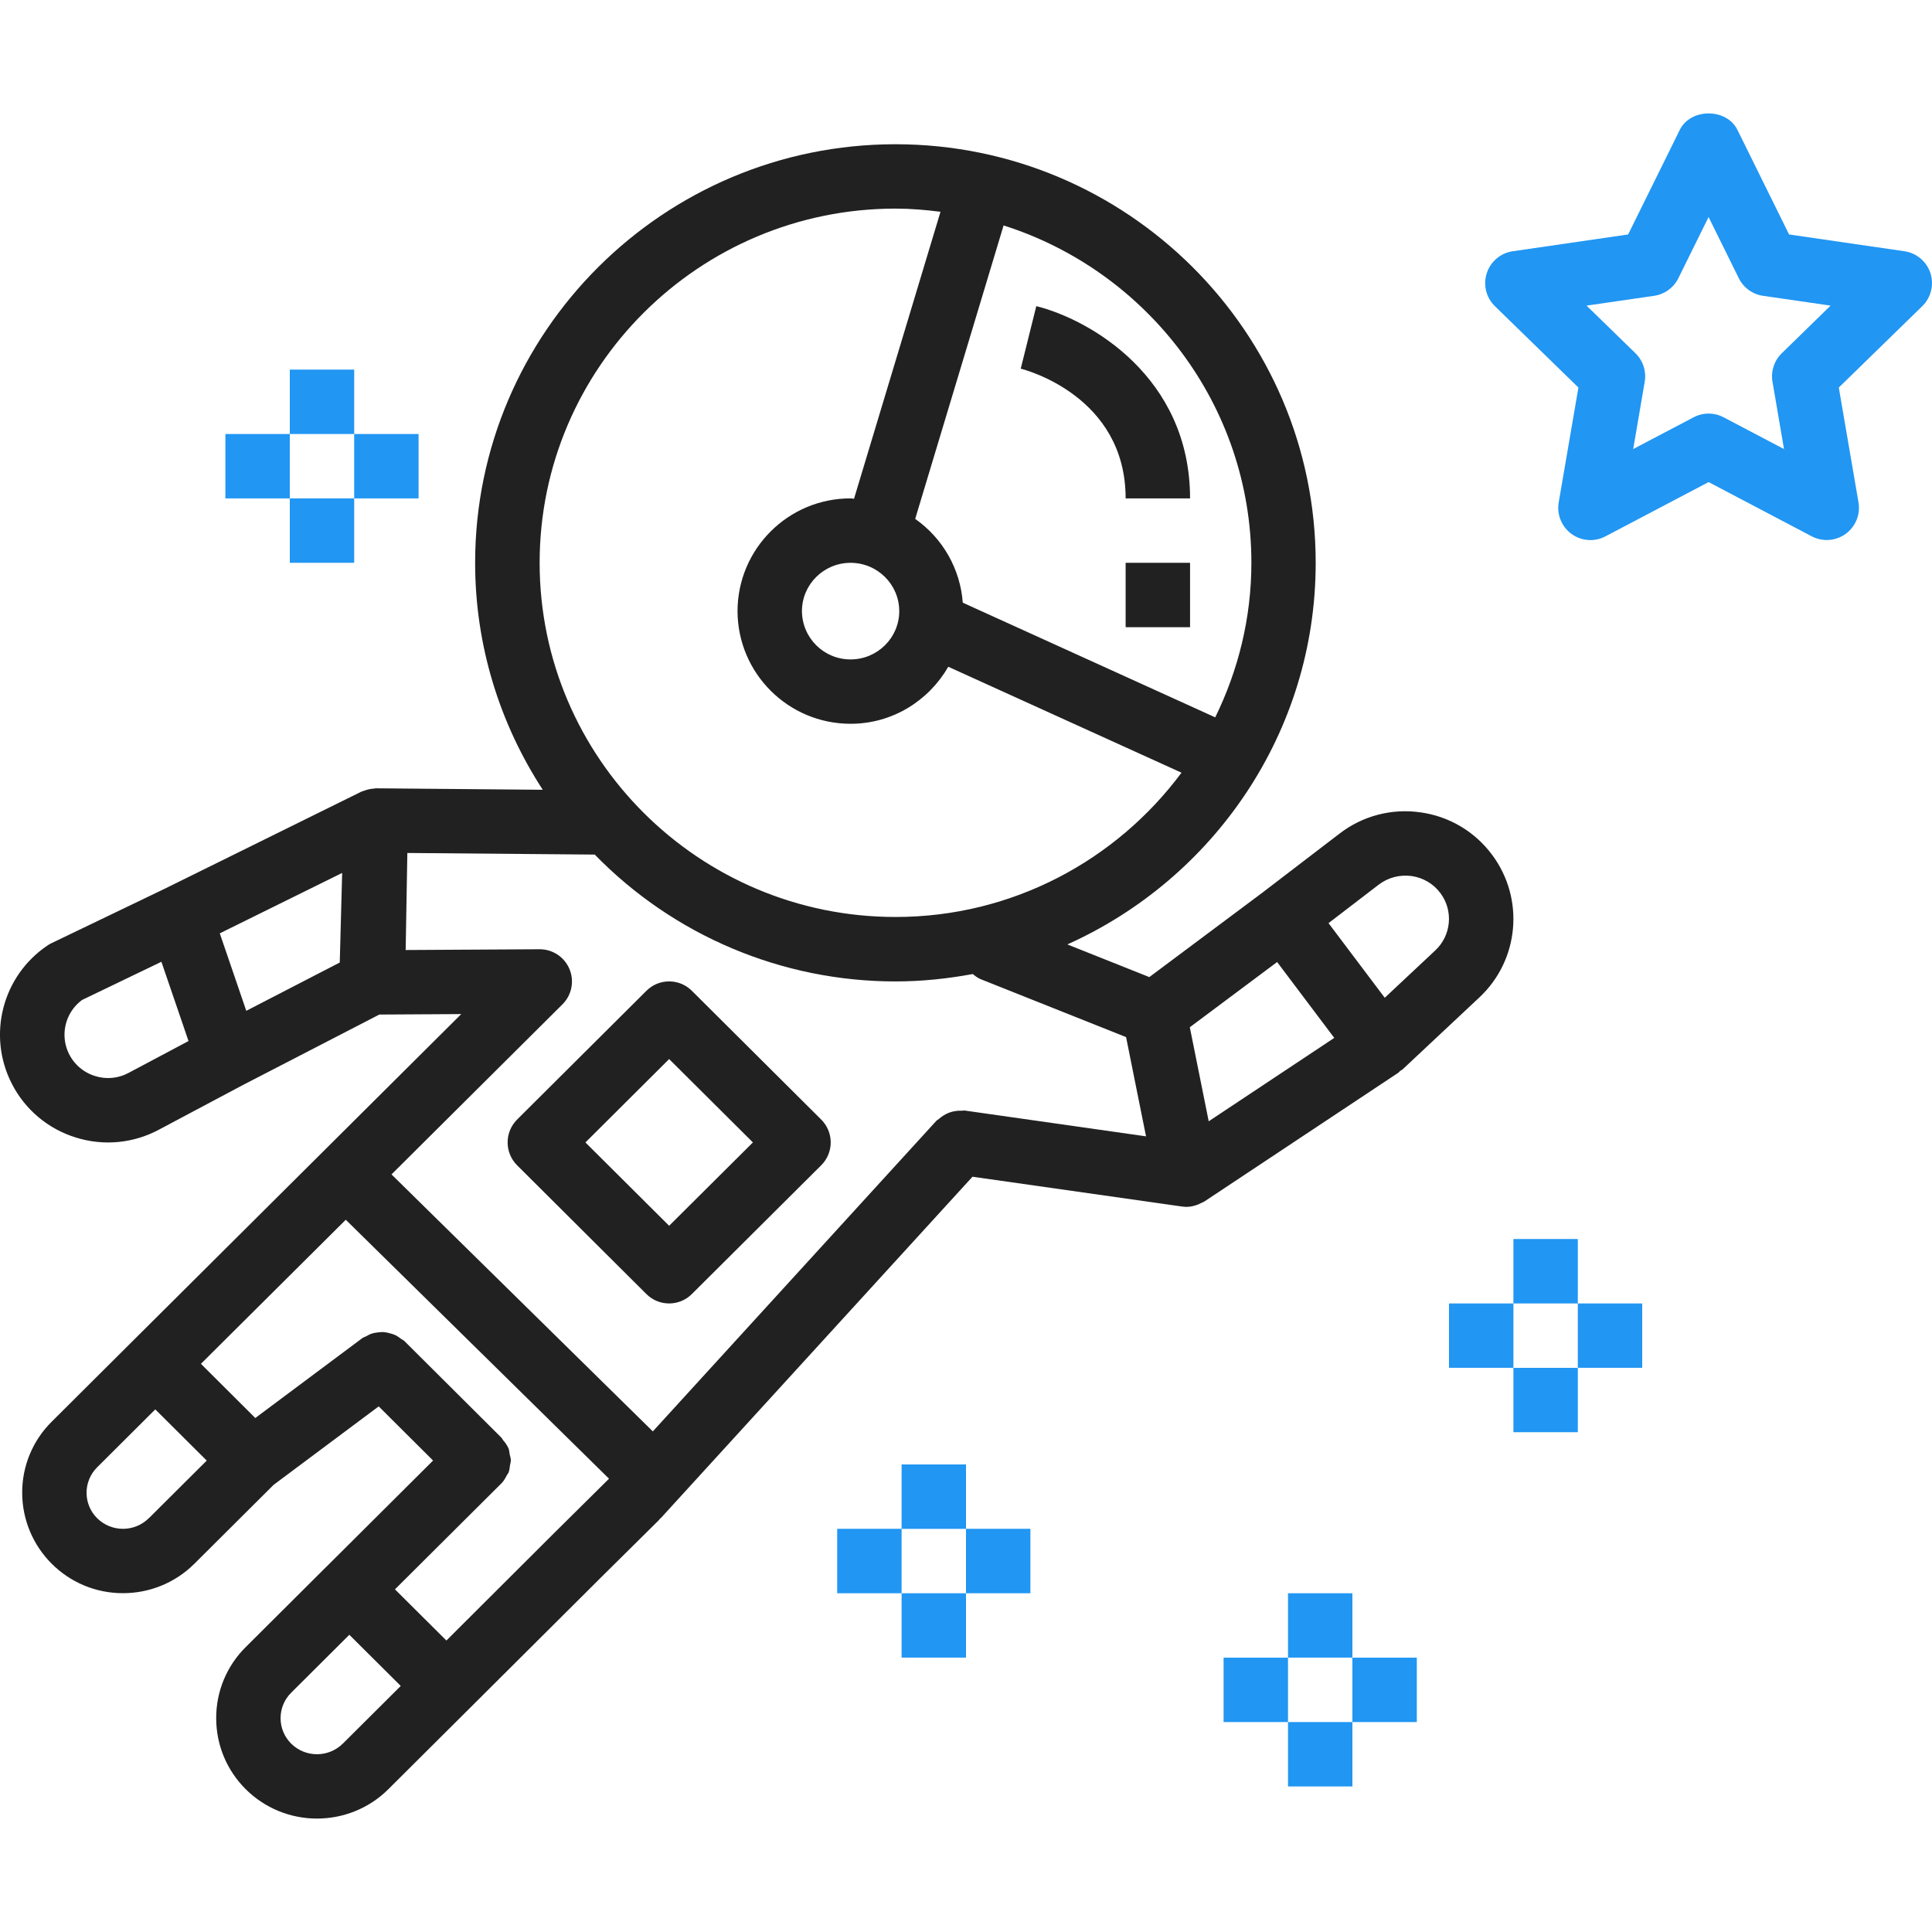
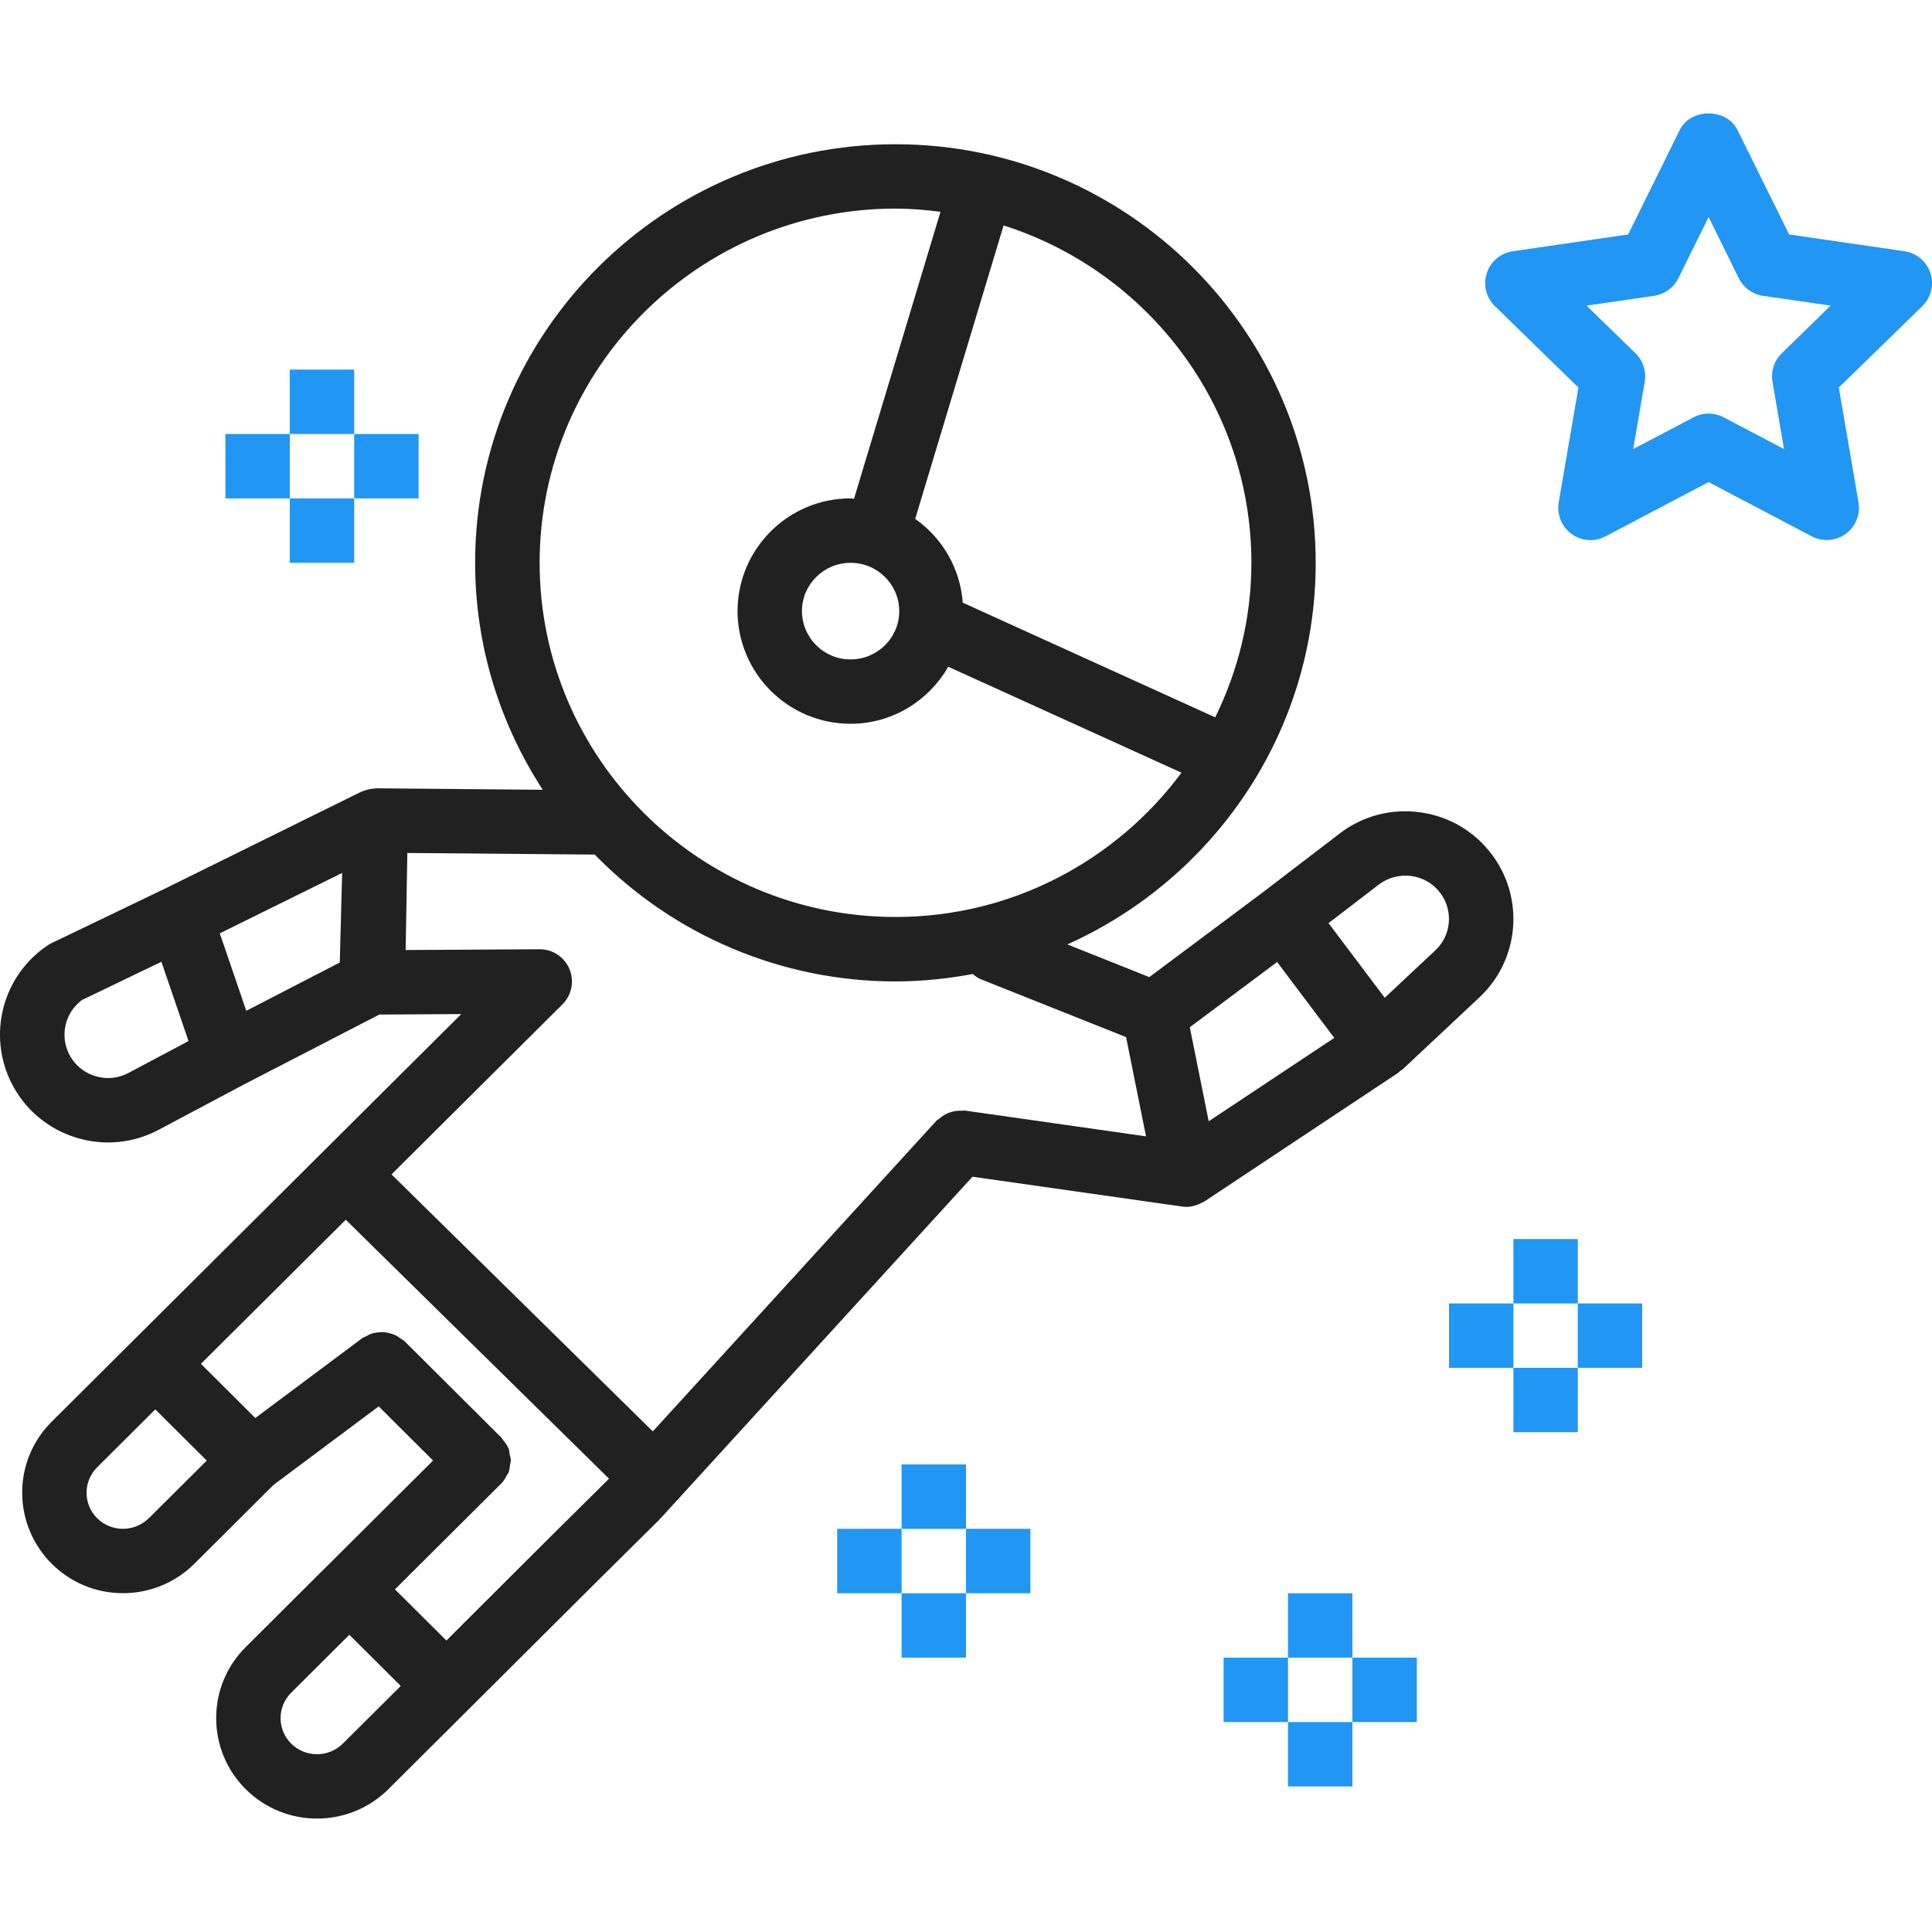
<svg xmlns="http://www.w3.org/2000/svg" width="70" height="70" fill="none">
  <path d="M69.943 9.896a1.168 1.168 0 0 0-.941-.793l-4.18-.608-1.87-3.787c-.391-.798-1.7-.798-2.091 0l-1.87 3.787-4.18.608a1.167 1.167 0 0 0-.648 1.99l3.026 2.948-.714 4.162c-.075.438.105.88.463 1.142.363.263.837.296 1.23.088l3.738-1.966 3.738 1.966a1.168 1.168 0 0 0 1.693-1.23l-.714-4.162 3.025-2.949a1.17 1.17 0 0 0 .295-1.196ZM64.556 12.8c-.275.267-.4.655-.335 1.033l.417 2.437-2.188-1.15a1.165 1.165 0 0 0-1.088 0l-2.188 1.15.417-2.437a1.168 1.168 0 0 0-.334-1.033l-1.773-1.727 2.448-.355c.38-.055.708-.294.879-.639l1.094-2.216 1.094 2.216c.17.345.498.584.879.639l2.448.355-1.77 1.727ZM57.167 44.892h-2.333v2.334h2.333v-2.334ZM57.167 49.56h-2.333v2.332h2.333V49.56ZM59.5 47.226h-2.333v2.333H59.5v-2.333ZM54.834 47.226H52.5v2.333h2.334v-2.333ZM49 57.726h-2.333v2.333H49v-2.333ZM49 62.393h-2.333v2.333H49v-2.333ZM51.334 60.06H49v2.333h2.334v-2.334ZM46.667 60.06h-2.334v2.333h2.334v-2.334ZM35 53.06h-2.333v2.333H35v-2.334ZM35 57.726h-2.333v2.333H35v-2.333ZM37.333 55.392H35v2.334h2.333v-2.334ZM32.667 55.392h-2.334v2.334h2.334v-2.334ZM12.833 13.392H10.5v2.333h2.333v-2.333ZM12.833 18.059H10.5v2.333h2.333V18.06ZM15.166 15.725h-2.333v2.334h2.333v-2.334ZM10.5 15.725H8.166v2.334H10.5v-2.334Z" fill="#2196F3" />
  <path d="M54.063 30.974a3.88 3.88 0 0 0-2.599-1.541 3.886 3.886 0 0 0-2.93.77L45.794 32.3l-.001.002-4.151 3.1-2.97-1.184c5.296-2.376 8.998-7.674 8.998-13.825 0-8.363-6.83-15.167-15.227-15.167s-15.228 6.804-15.228 15.167c0 3.031.907 5.85 2.45 8.222l-6.046-.053h-.01c-.019 0-.034.01-.051.01a1.14 1.14 0 0 0-.34.069c-.028.01-.057.016-.084.029-.014.006-.028.007-.042.014l-7.072 3.491c-.001 0-.003 0-.003.002l-4.141 1.991a.905.905 0 0 0-.138.077A3.895 3.895 0 0 0 .43 39.268a3.884 3.884 0 0 0 2.31 1.944 3.891 3.891 0 0 0 3.016-.281l3.036-1.614 4.952-2.558 2.968-.017L4.808 48.588c0 .002-.002.002-.003.003l-2.928 2.916a3.607 3.607 0 0 0-1.073 2.577 3.647 3.647 0 0 0 3.652 3.64c.936 0 1.869-.355 2.582-1.062l2.875-2.863 3.808-2.843 1.97 1.962-3.853 3.837-.004.002-2.928 2.917a3.607 3.607 0 0 0-1.073 2.576c0 .973.38 1.889 1.073 2.579a3.65 3.65 0 0 0 2.58 1.061c.935 0 1.87-.354 2.582-1.061l2.93-2.917 4.686-4.667.002-.003 2.21-2.188-.01-.008c.015-.014.035-.019.049-.034l11.3-12.377 7.593 1.08c.055.008.11.012.165.012.14 0 .277-.034.41-.084.038-.014.071-.033.108-.051.042-.021.086-.033.126-.06l7.029-4.666c.026-.018.04-.046.064-.065.028-.022.063-.031.089-.056l2.78-2.605a3.892 3.892 0 0 0 .465-5.166ZM4.66 38.872a1.56 1.56 0 0 1-1.221.113 1.565 1.565 0 0 1-.465-2.755l2.874-1.383.692 2.022.29.85-2.17 1.153Zm7.65-3.998-3.387 1.75-.558-1.633-.402-1.174 4.434-2.189-.087 3.246Zm33.03-14.482c0 2.009-.48 3.904-1.31 5.599l-9.147-4.155a4.07 4.07 0 0 0-1.724-3.035l3.203-10.633c5.2 1.655 8.978 6.507 8.978 12.224Zm-25.788 0c0-7.076 5.784-12.834 12.894-12.834.553 0 1.094.047 1.63.115L30.943 18.07c-.042 0-.081-.013-.125-.013a4.094 4.094 0 0 0-4.096 4.084 4.095 4.095 0 0 0 4.096 4.083c1.52 0 2.832-.838 3.54-2.066l8.45 3.838c-2.352 3.165-6.114 5.228-10.362 5.228-7.11 0-12.894-5.757-12.894-12.833Zm13.03 1.75c0 .965-.792 1.75-1.764 1.75a1.759 1.759 0 0 1-1.762-1.75c0-.965.79-1.75 1.762-1.75s1.763.785 1.763 1.75ZM5.391 55.007a1.33 1.33 0 0 1-1.87.002 1.3 1.3 0 0 1 0-1.847l2.105-2.097L7.49 52.92l-2.097 2.088Zm7.03 8.167a1.33 1.33 0 0 1-1.87.002 1.299 1.299 0 0 1 0-1.847l2.106-2.098.88.876.983.978-2.099 2.09Zm7.616-7.588-.003.003-3.86 3.85-.882-.877-.982-.977 3.857-3.84v-.001l.004-.002c.087-.088.142-.193.196-.297.015-.03.044-.056.057-.087.036-.09.042-.187.056-.281.007-.054.03-.104.03-.16 0-.077-.028-.153-.044-.23-.014-.07-.014-.141-.041-.209a1.166 1.166 0 0 0-.2-.301c-.022-.026-.03-.058-.054-.083h-.002s0-.003-.002-.005l-3.515-3.5c-.037-.037-.085-.052-.127-.084a1.122 1.122 0 0 0-.19-.126 1.091 1.091 0 0 0-.204-.07 1.134 1.134 0 0 0-.226-.044 1.142 1.142 0 0 0-.209.01c-.078.01-.151.02-.227.045-.074.023-.139.06-.206.098-.044.024-.093.033-.133.063l-3.88 2.896-1.97-1.963 5.248-5.22 9.538 9.382-2.029 2.01Zm14.917-15.349c-.034-.005-.066.008-.1.006a1.148 1.148 0 0 0-.252.015 1.081 1.081 0 0 0-.404.15c-.065.04-.124.081-.181.134-.028.024-.062.036-.088.064L23.653 51.862l-9.468-9.311 6.197-6.165a1.168 1.168 0 0 0-.83-1.993l-4.854.028.061-3.516 6.79.058a15.2 15.2 0 0 0 10.897 4.596c.957 0 1.89-.1 2.799-.268.087.07.174.14.283.185l5.272 2.1.333 1.659.39 1.937-6.569-.935Zm8.84.39-.685-3.408 3.164-2.363.828 1.1 1.242 1.649-4.55 3.022Zm8.21-6.193-1.832 1.717-2.037-2.704 1.818-1.394c.34-.261.768-.368 1.188-.313.422.06.796.28 1.05.622a1.562 1.562 0 0 1-.187 2.072Z" fill="#212121" />
-   <path d="m29.755 40.565-4.688-4.667a1.166 1.166 0 0 0-1.646 0l-4.687 4.667a1.172 1.172 0 0 0 0 1.654l4.686 4.667a1.166 1.166 0 0 0 1.647 0l4.688-4.667a1.167 1.167 0 0 0 0-1.654Zm-5.51 3.848-3.034-3.02 3.033-3.021 3.035 3.02-3.035 3.02ZM37.547 11.092l-.564 2.266c.156.039 3.801.988 3.801 4.7h2.334c0-4.412-3.644-6.486-5.571-6.966ZM43.118 20.392h-2.334v2.333h2.334v-2.333Z" fill="#212121" />
+   <path d="m29.755 40.565-4.688-4.667a1.166 1.166 0 0 0-1.646 0l-4.687 4.667a1.172 1.172 0 0 0 0 1.654l4.686 4.667a1.166 1.166 0 0 0 1.647 0l4.688-4.667a1.167 1.167 0 0 0 0-1.654Zm-5.51 3.848-3.034-3.02 3.033-3.021 3.035 3.02-3.035 3.02ZM37.547 11.092l-.564 2.266c.156.039 3.801.988 3.801 4.7h2.334c0-4.412-3.644-6.486-5.571-6.966ZM43.118 20.392h-2.334v2.333h2.334v-2.333Z" />
</svg>
